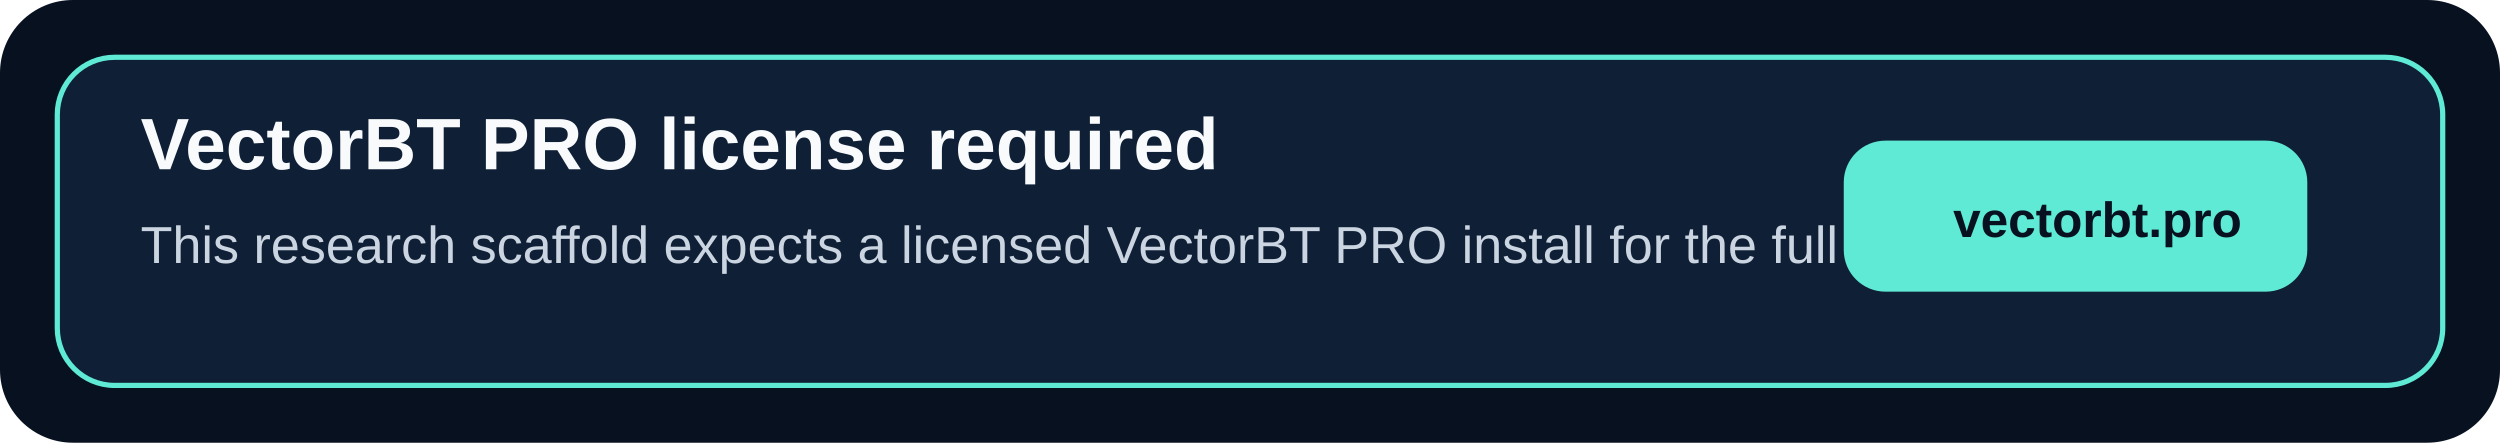
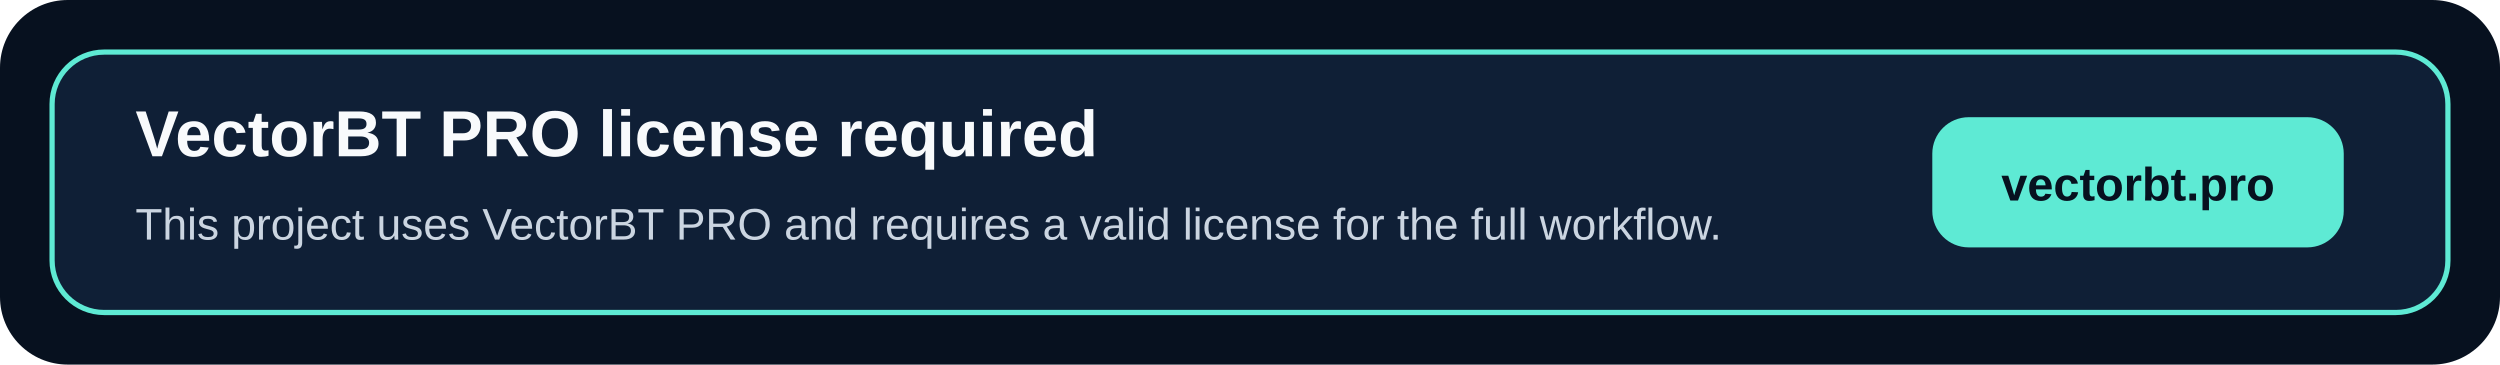
- <svg xmlns="http://www.w3.org/2000/svg" width="960" height="170" viewBox="0 0 960 170" role="img" aria-labelledby="title desc">
-   <rect width="960" height="170" rx="28" fill="#07111f" />
-   <rect x="22" y="22" width="916" height="126" rx="22" fill="#0f1f36" stroke="#5eead4" stroke-width="2" />
-   <text x="54" y="65" fill="#f8fafc" font-family="Arial, Helvetica, sans-serif" font-size="28" font-weight="700">VectorBT PRO license required</text>
-   <text x="54" y="101" fill="#cbd5e1" font-family="Arial, Helvetica, sans-serif" font-size="20">This research scaffold expects a licensed VectorBT PRO install for the full workflow.</text>
+ <svg xmlns="http://www.w3.org/2000/svg" width="960" height="140" viewBox="0 0 960 140" role="img" aria-labelledby="title desc">
+   <rect width="960" height="140" rx="26" fill="#07111f" />
+   <rect x="20" y="20" width="920" height="100" rx="20" fill="#0f1f36" stroke="#5eead4" stroke-width="2" />
+   <text x="52" y="60" fill="#f8fafc" font-family="Arial, Helvetica, sans-serif" font-size="25" font-weight="700">VectorBT PRO license required</text>
+   <text x="52" y="92" fill="#cbd5e1" font-family="Arial, Helvetica, sans-serif" font-size="17">This project uses VectorBT PRO and requires a valid license for the full workflow.</text>
  <a href="https://vectorbt.pro/" target="_blank">
-     <rect x="708" y="54" width="178" height="58" rx="16" fill="#5eead4" />
-     <text x="750" y="91" fill="#07111f" font-family="Arial, Helvetica, sans-serif" font-size="19" font-weight="700">vectorbt.pro</text>
+     <rect x="742" y="45" width="158" height="50" rx="14" fill="#5eead4" />
+     <text x="821" y="77" text-anchor="middle" fill="#07111f" font-family="Arial, Helvetica, sans-serif" font-size="18" font-weight="700">vectorbt.pro</text>
  </a>
</svg>
